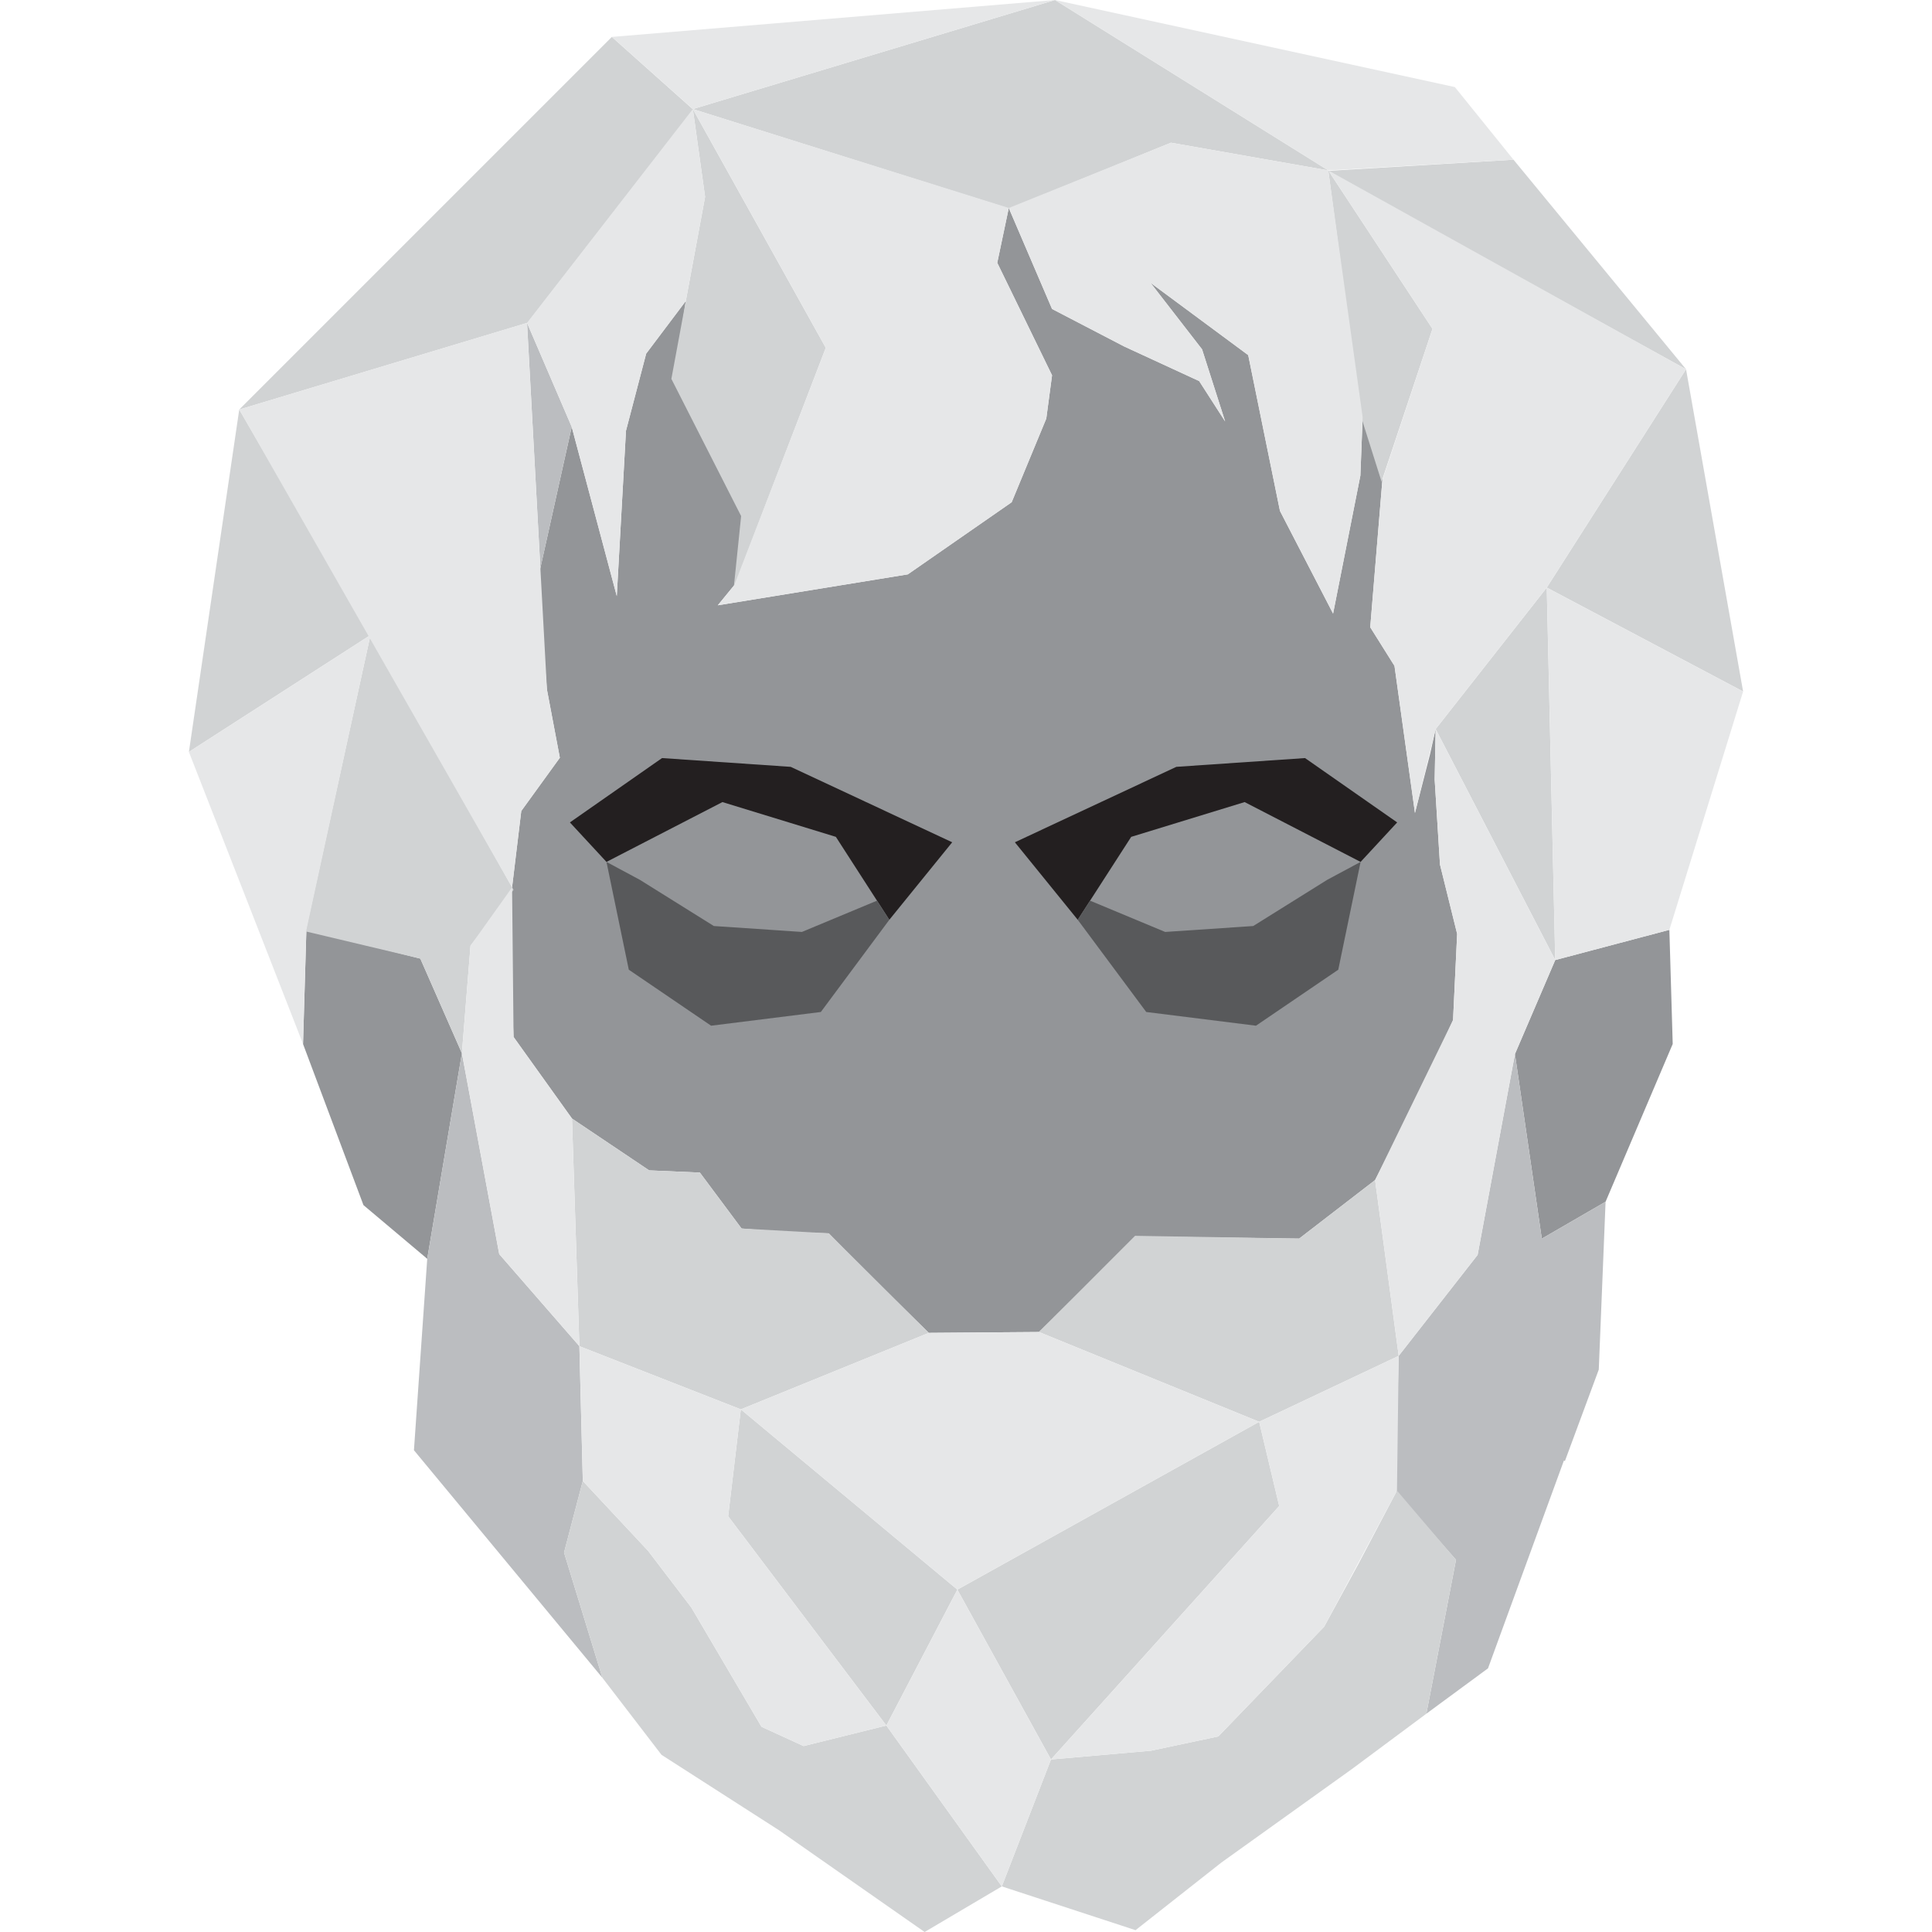
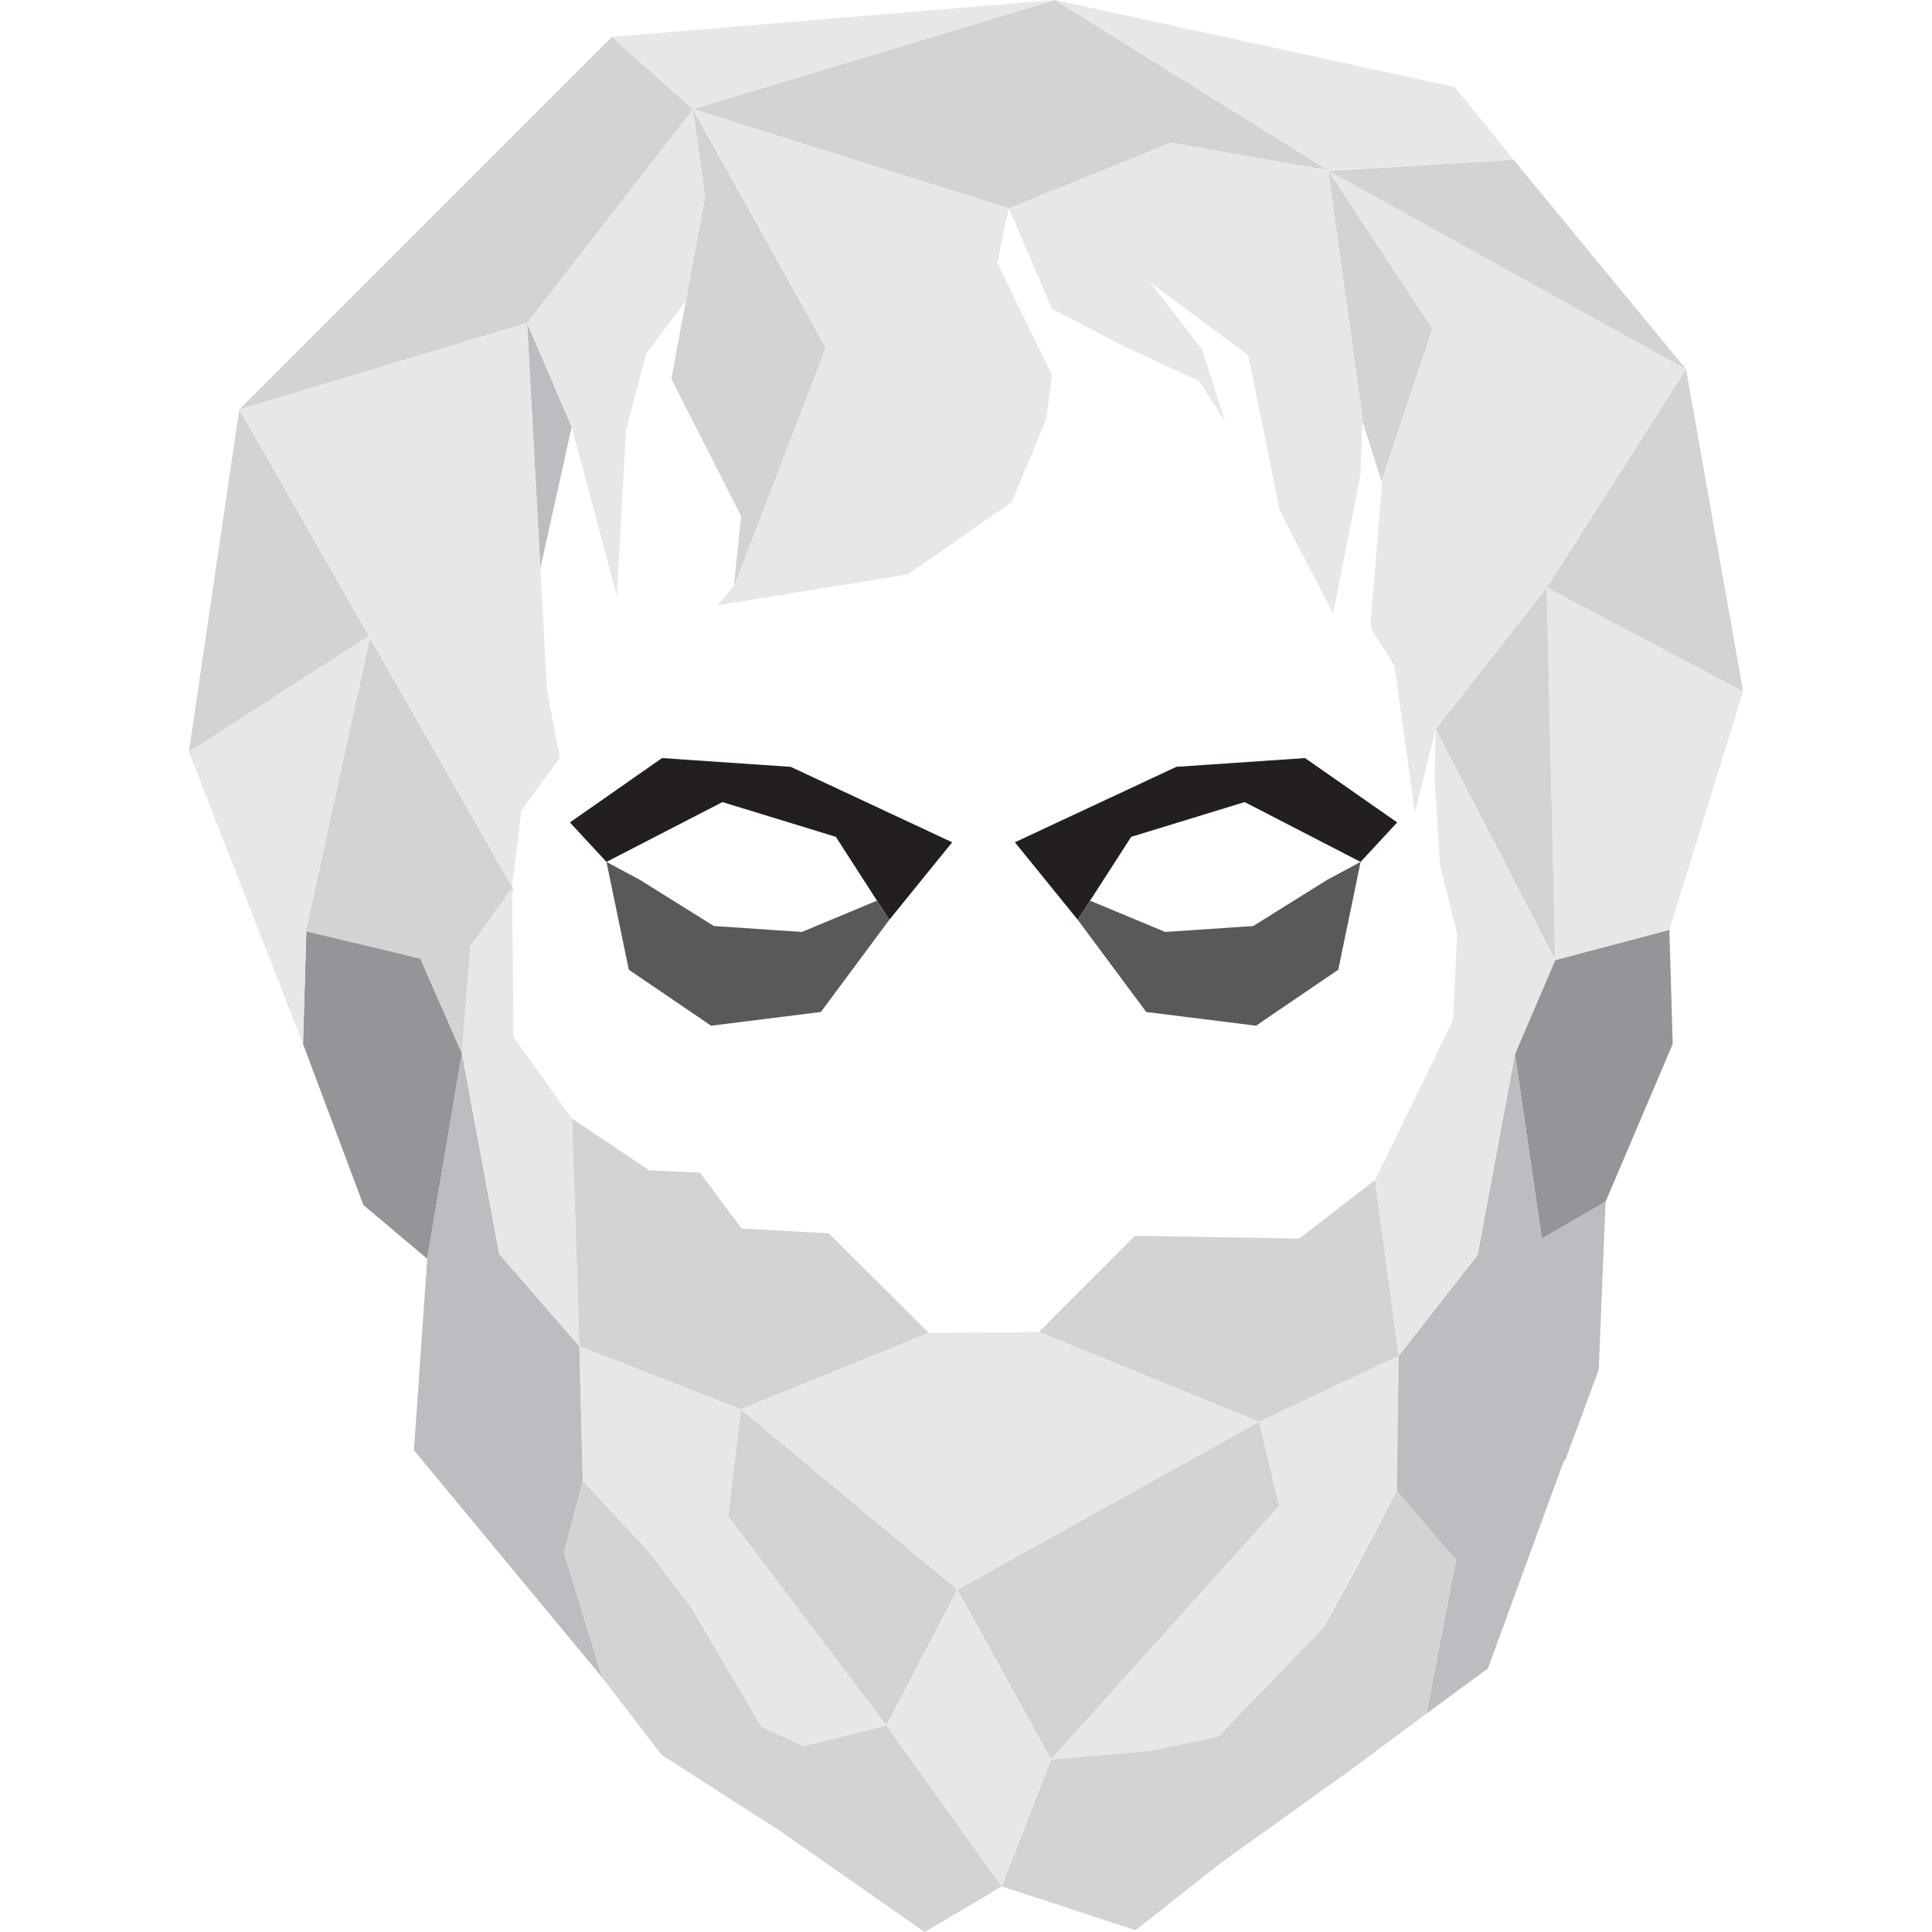
<svg xmlns="http://www.w3.org/2000/svg" width="100%" height="100%" viewBox="0 0 256 256" version="1.1" xml:space="preserve" style="fill-rule:evenodd;clip-rule:evenodd;stroke-linejoin:round;stroke-miterlimit:2;">
  <g transform="matrix(1.80988,0,0,1.80988,-279.969,-15.4817)">
    <g id="Face">
-       <path d="M249.805,99.233L255.363,94.949L258.967,87.89L261.07,83.234L261.37,76.926L260.113,71.849L259.725,65.632L259.796,61.93L259.392,63.745L258.282,68.075L256.783,57.306L255.007,54.476L255.895,43.707L254.452,39.101L254.285,43.375L252.287,53.476L248.397,45.958L246.074,34.553L238.92,29.257L242.695,34.13L244.384,39.41L242.484,36.453L236.992,33.919L231.712,31.173L228.544,23.781L227.7,27.794L231.712,36.031L231.29,39.199L228.755,45.324L221.152,50.604L207.242,52.868L208.452,51.388L209.259,46.01L208.048,43.858L206.569,40.899L204.014,36.462L204.897,30.594L201.997,34.444L200.518,40.092L199.845,52.195L196.545,39.803L194.063,50.985L194.735,59.054L195.676,64.029L192.853,67.929L191.911,75.729L192.289,84.474L196.566,90.446L202.216,94.24L205.929,94.401L208.979,98.495L211.969,98.748L215.365,98.85L217.912,101.448L222.688,106.136L226.55,106.105L230.754,106.073L235.465,101.43L237.797,99.231L241.436,99.127L249.805,99.233Z" style="fill:rgb(147,149,152);fill-rule:nonzero;" />
      <path d="M177.12,76.63L185.463,78.737L188.506,85.664L185.968,100.714L181.298,96.782L176.875,84.986L177.12,76.63Z" style="fill:rgb(147,149,152);fill-rule:nonzero;" />
      <path d="M276.907,76.63L268.551,78.842L265.601,85.723L267.568,99.24L272.237,96.536L277.152,84.986L276.907,76.63Z" style="fill:rgb(147,149,152);fill-rule:nonzero;" />
-       <path d="M237.503,69.825L245.756,67.249L254.302,71.656L245.49,69.143L237.503,69.825Z" style="fill:rgb(147,149,152);fill-rule:nonzero;" />
-       <path d="M236.836,74.628L238.416,71.2L240.966,70.461L245.99,70.383L248.733,71.59L246.045,74.976L240.826,75.416L236.836,74.628Z" style="fill:rgb(147,149,152);fill-rule:nonzero;" />
-       <path d="M215.889,69.825L207.637,67.249L199.09,71.656L207.903,69.143L215.889,69.825Z" style="fill:rgb(147,149,152);fill-rule:nonzero;" />
-       <path d="M216.556,74.628L214.976,71.2L212.426,70.461L207.402,70.383L204.659,71.59L207.347,74.976L212.566,75.416L216.556,74.628Z" style="fill:rgb(147,149,152);fill-rule:nonzero;" />
      <path d="M254.302,71.656L256.979,68.765L250.234,64.054L240.812,64.696L228.99,70.219L233.593,75.894L237.507,69.822L245.812,67.276L254.302,71.656Z" style="fill:rgb(35,31,32);fill-rule:nonzero;" />
      <path d="M219.799,75.894L224.402,70.219L212.58,64.697L203.158,64.054L196.413,68.765L199.09,71.656L207.58,67.276L215.885,69.822L219.799,75.894Z" style="fill:rgb(35,31,32);fill-rule:nonzero;" />
      <path d="M233.593,75.894L234.496,74.494L239.994,76.784L246.441,76.35L251.858,72.967L254.302,71.656L252.667,79.548L246.642,83.648L238.608,82.644L233.593,75.894Z" style="fill:rgb(88,89,91);fill-rule:nonzero;" />
      <path d="M219.799,75.894L218.891,74.495L213.398,76.784L206.951,76.35L201.534,72.967L199.09,71.656L200.725,79.548L206.75,83.648L214.784,82.644L219.799,75.894Z" style="fill:rgb(88,89,91);fill-rule:nonzero;" />
    </g>
    <g id="Hair-and-beard">
      <path d="M195.984,122.221L197.357,116.977L197.107,107.112L191.238,100.369L188.506,85.664L185.968,100.714L184.995,114.729L198.793,131.39L195.984,122.221Z" style="fill:rgb(187,189,192);fill-rule:nonzero;" />
      <path d="M267.568,99.24L265.601,85.723L262.869,100.428L257.091,107.82L256.842,117.685L261.286,122.753L259.117,134.017L263.629,130.697L269.188,115.479L269.259,115.523L271.739,108.824L272.237,96.536L267.568,99.24Z" style="fill:rgb(187,189,192);fill-rule:nonzero;" />
      <path d="M194.25,50.149L193.275,32.193L196.545,39.803L194.25,50.149Z" style="fill:rgb(187,189,192);fill-rule:nonzero;" />
      <path d="M172.205,38.537L193.306,32.187L205.452,16.583L199.485,11.257L172.205,38.537Z" style="fill:rgb(209,211,212);fill-rule:nonzero;" />
      <path d="M172.205,38.537L181.811,55.049L168.519,63.604L172.205,38.537Z" style="fill:rgb(209,211,212);fill-rule:nonzero;" />
      <path d="M251.817,21.07L265.497,20.247L278.128,35.588L251.817,21.07Z" style="fill:rgb(209,211,212);fill-rule:nonzero;" />
      <path d="M278.128,35.588L282.306,59.18L267.931,51.572L278.128,35.588Z" style="fill:rgb(209,211,212);fill-rule:nonzero;" />
      <path d="M205.414,16.539L231.925,8.554L251.934,21.029L240.416,19.002L228.576,23.826L205.414,16.539Z" style="fill:rgb(209,211,212);fill-rule:nonzero;" />
      <path d="M181.811,55.049L192.285,73.699L189.136,77.792L188.506,85.664L185.463,78.737L177.066,76.743L181.811,55.049Z" style="fill:rgb(209,211,212);fill-rule:nonzero;" />
      <path d="M203.842,36.293L206.31,22.967L205.414,16.539L215.147,34.016L208.407,51.593L208.949,46.337L203.842,36.293Z" style="fill:rgb(209,211,212);fill-rule:nonzero;" />
      <path d="M254.348,39.103L251.934,21.029L259.565,32.629L255.837,43.817L254.348,39.103Z" style="fill:rgb(209,211,212);fill-rule:nonzero;" />
      <path d="M219.582,134.883L213.521,136.386L210.439,134.974L205.302,126.241L202.131,122.088L197.357,116.977L195.983,122.221L198.793,131.39L203.119,137.028L211.724,142.551L222.383,150L228.034,146.661L219.582,134.883Z" style="fill:rgb(209,211,212);fill-rule:nonzero;" />
      <path d="M207.999,119.562L208.927,111.736L224.78,124.933L219.582,134.883L207.999,119.562Z" style="fill:rgb(209,211,212);fill-rule:nonzero;" />
      <path d="M256.965,117.685L254.139,123.054L251.631,127.65L243.883,135.682L238.955,136.726L231.634,137.368L228.034,146.661L237.824,149.866L244.106,144.917L253.66,138.074L259.117,134.017L261.286,122.753L256.965,117.685Z" style="fill:rgb(209,211,212);fill-rule:nonzero;" />
      <path d="M255.363,94.949L249.805,99.233L237.789,99.03L230.754,106.073L246.875,112.646L257.091,107.82L255.363,94.949Z" style="fill:rgb(209,211,212);fill-rule:nonzero;" />
      <path d="M248.342,118.814L246.875,112.646L224.78,124.933L231.634,137.368L248.342,118.814Z" style="fill:rgb(209,211,212);fill-rule:nonzero;" />
      <path d="M215.365,98.85L208.979,98.495L205.929,94.401L202.216,94.24L196.566,90.447L197.107,107.112L208.927,111.736L222.689,106.136L215.365,98.85Z" style="fill:rgb(209,211,212);fill-rule:nonzero;" />
      <path d="M259.796,61.93L268.551,78.842L267.931,51.572L259.796,61.93Z" style="fill:rgb(209,211,212);fill-rule:nonzero;" />
      <path d="M248.342,118.814L231.634,137.368L238.955,136.726L243.882,135.682L251.631,127.65L256.965,117.685L257.091,107.82L246.875,112.646L248.342,118.814Z" style="fill:rgb(230,231,232);fill-rule:nonzero;" />
      <path d="M224.78,124.934L231.634,137.368L228.034,146.661L219.582,134.883L224.78,124.934Z" style="fill:rgb(230,231,232);fill-rule:nonzero;" />
      <path d="M207.999,119.562L219.582,134.883L213.521,136.386L210.439,134.974L205.302,126.241L202.131,122.088L197.357,116.977L197.107,107.112L208.927,111.736L207.999,119.562Z" style="fill:rgb(230,231,232);fill-rule:nonzero;" />
      <path d="M208.927,111.736L224.78,124.934L246.875,112.646L230.753,106.073L222.689,106.136L208.927,111.736Z" style="fill:rgb(230,231,232);fill-rule:nonzero;" />
      <path d="M259.725,65.632L260.113,71.849L261.37,76.926L261.07,83.234L255.363,94.949L257.091,107.82L262.869,100.428L265.601,85.723L268.551,78.842L259.796,61.93L259.725,65.632Z" style="fill:rgb(230,231,232);fill-rule:nonzero;" />
      <path d="M267.931,51.572L282.306,59.181L276.907,76.63L268.551,78.842L267.931,51.572Z" style="fill:rgb(230,231,232);fill-rule:nonzero;" />
      <path d="M258.282,68.075L259.796,61.93L267.931,51.572L278.129,35.588L251.934,21.029L259.565,32.629L255.895,43.707L255.007,54.476L256.783,57.306L258.282,68.075Z" style="fill:rgb(230,231,232);fill-rule:nonzero;" />
      <path d="M228.544,23.781L231.712,31.173L236.992,33.919L242.484,36.453L244.384,39.41L242.695,34.13L238.919,29.257L246.074,34.553L248.397,45.957L252.287,53.477L254.285,43.374L254.452,39.101L251.934,21.029L240.416,19.002L228.544,23.781Z" style="fill:rgb(230,231,232);fill-rule:nonzero;" />
      <path d="M231.925,8.554L251.934,21.029L265.497,20.247L261.204,14.929L231.925,8.554Z" style="fill:rgb(230,231,232);fill-rule:nonzero;" />
      <path d="M205.414,16.539L228.544,23.781L227.7,27.794L231.712,36.031L231.29,39.199L228.756,45.324L221.152,50.604L207.242,52.868L208.452,51.388L215.147,34.016L205.414,16.539Z" style="fill:rgb(230,231,232);fill-rule:nonzero;" />
      <path d="M199.485,11.257L205.414,16.539L231.925,8.554L199.485,11.257Z" style="fill:rgb(230,231,232);fill-rule:nonzero;" />
      <path d="M205.414,16.539L193.275,32.193L196.545,39.803L199.845,52.195L200.518,40.092L201.997,34.444L204.897,30.594L206.31,22.967L205.414,16.539Z" style="fill:rgb(230,231,232);fill-rule:nonzero;" />
      <path d="M193.275,32.193L172.205,38.536L192.18,73.523L192.852,67.929L195.677,64.029L194.735,59.054L193.275,32.193Z" style="fill:rgb(230,231,232);fill-rule:nonzero;" />
      <path d="M181.811,55.049L168.519,63.604L176.875,84.986L177.12,76.63L181.811,55.049Z" style="fill:rgb(230,231,232);fill-rule:nonzero;" />
      <path d="M192.18,73.523L189.136,77.792L188.506,85.664L191.238,100.369L197.107,107.112L196.566,90.446L192.289,84.474L192.18,73.523Z" style="fill:rgb(230,231,232);fill-rule:nonzero;" />
    </g>
  </g>
</svg>
